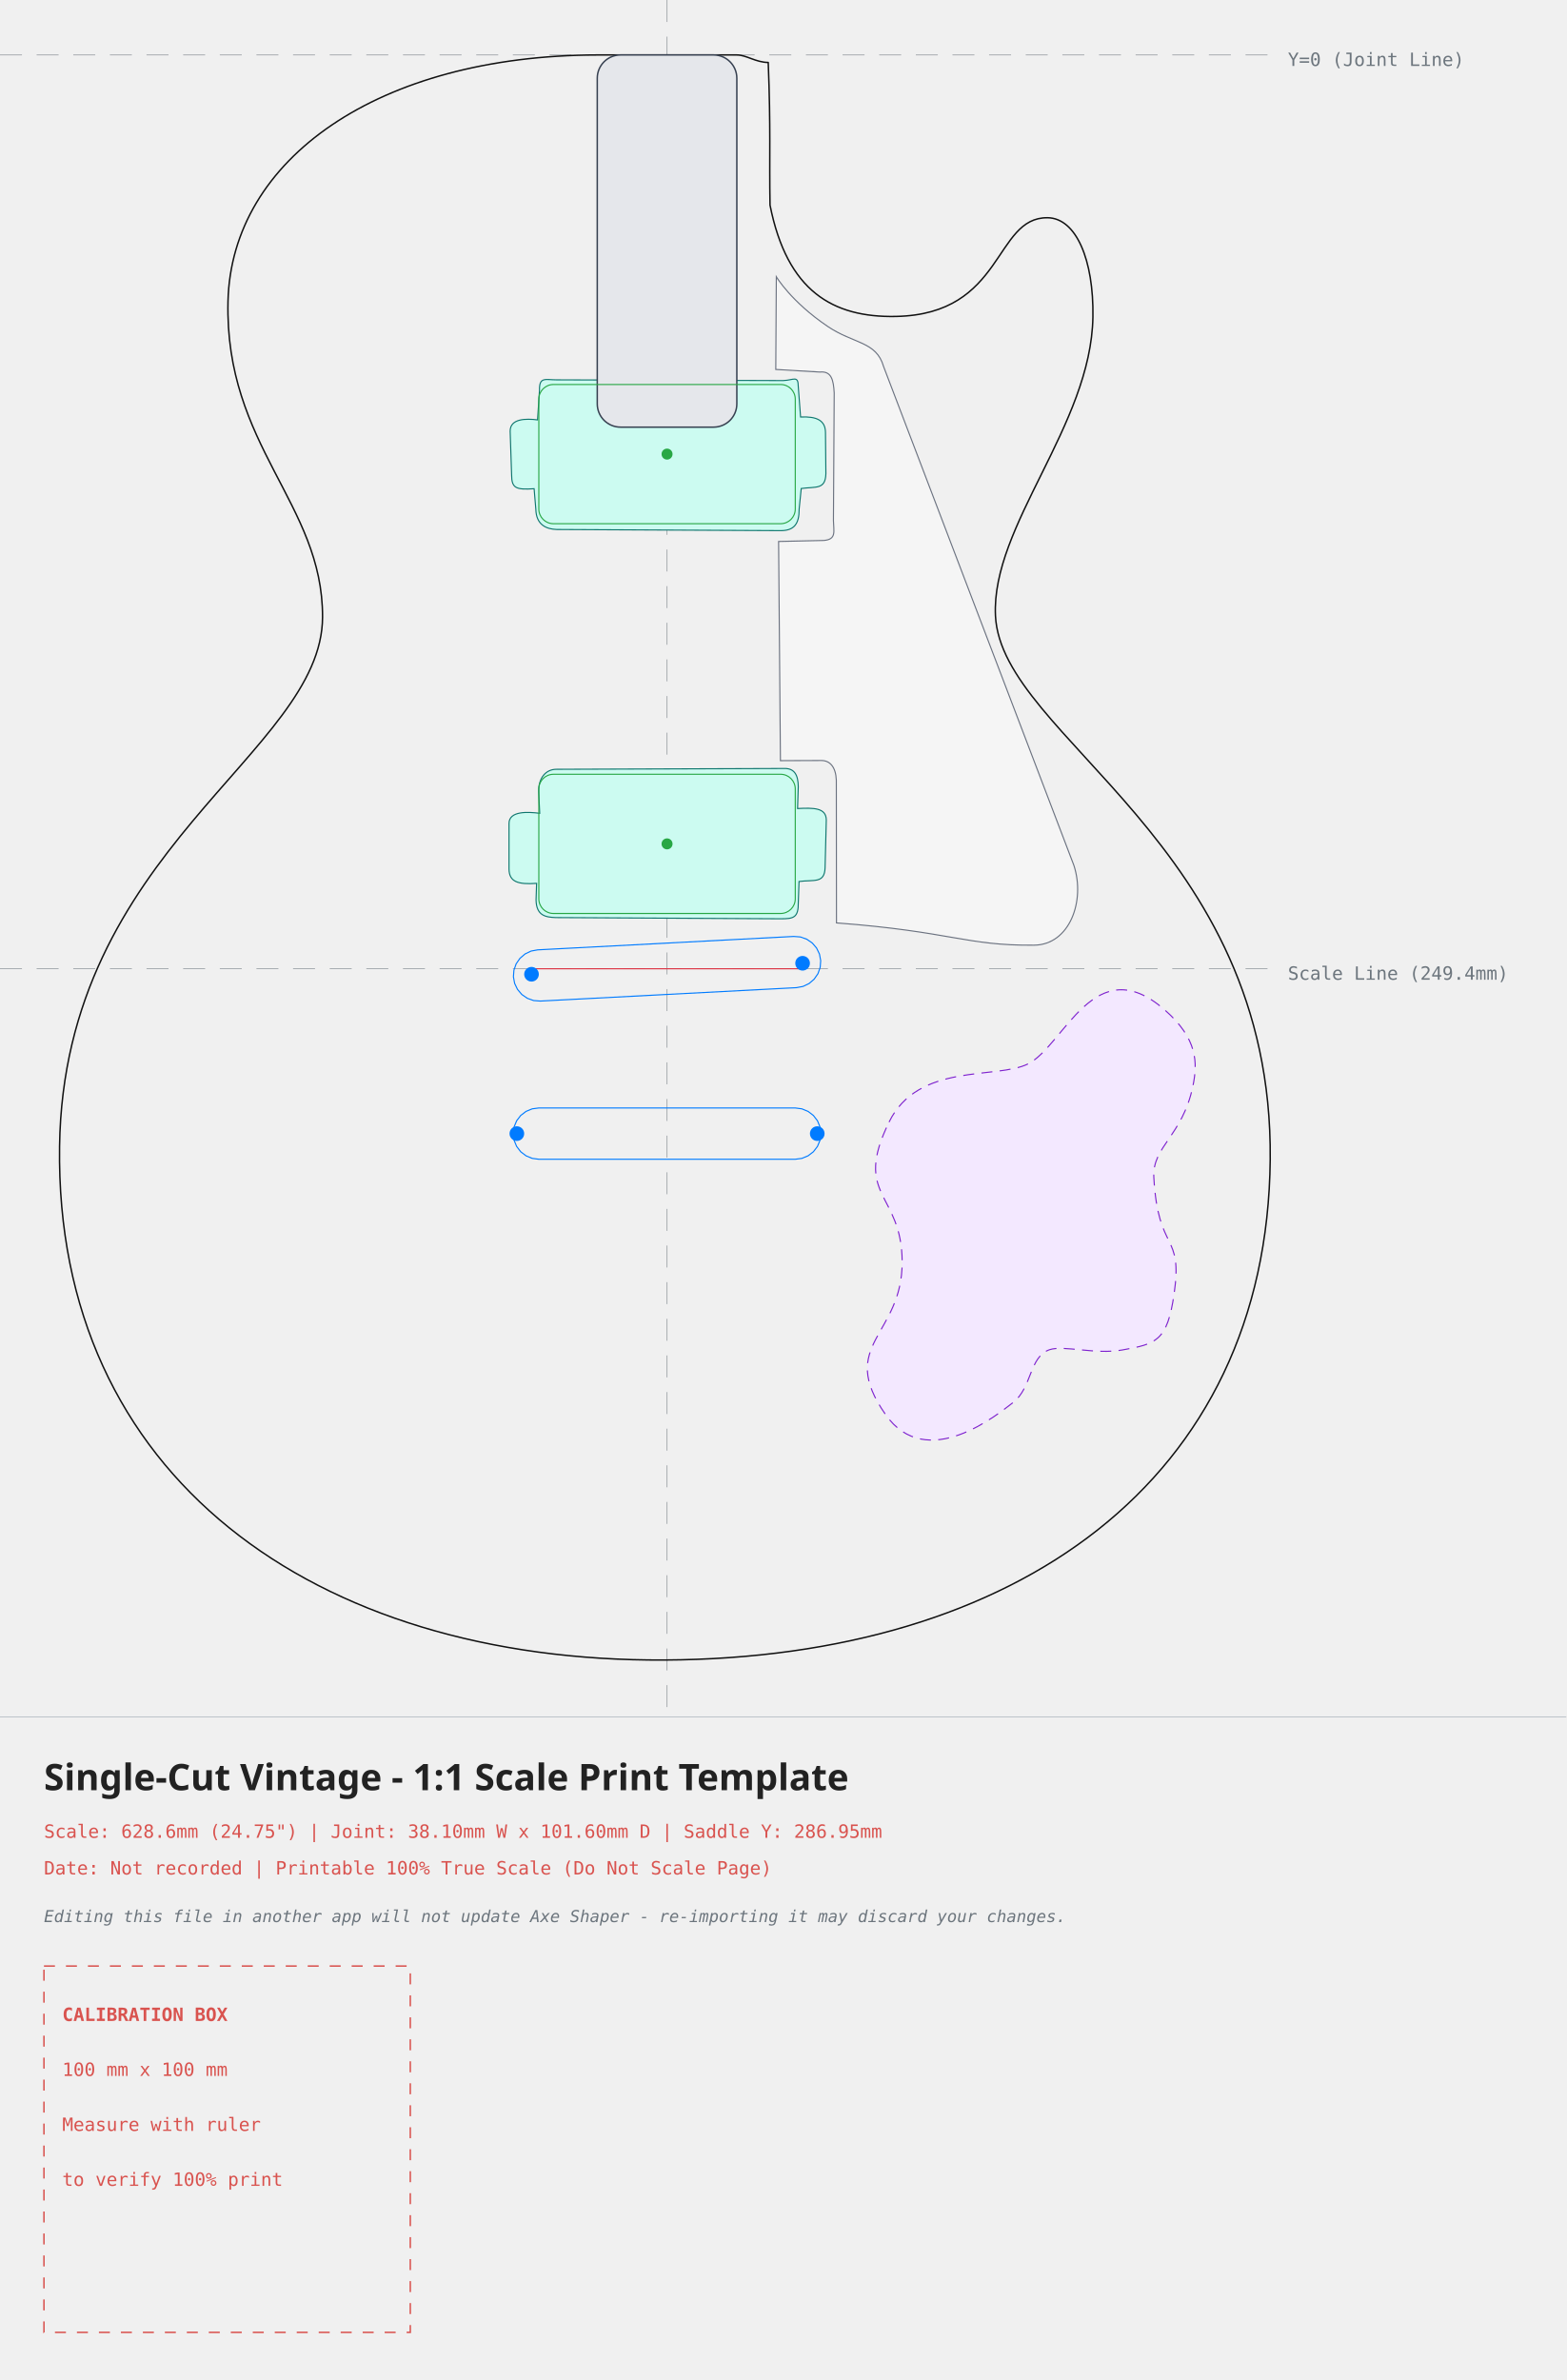
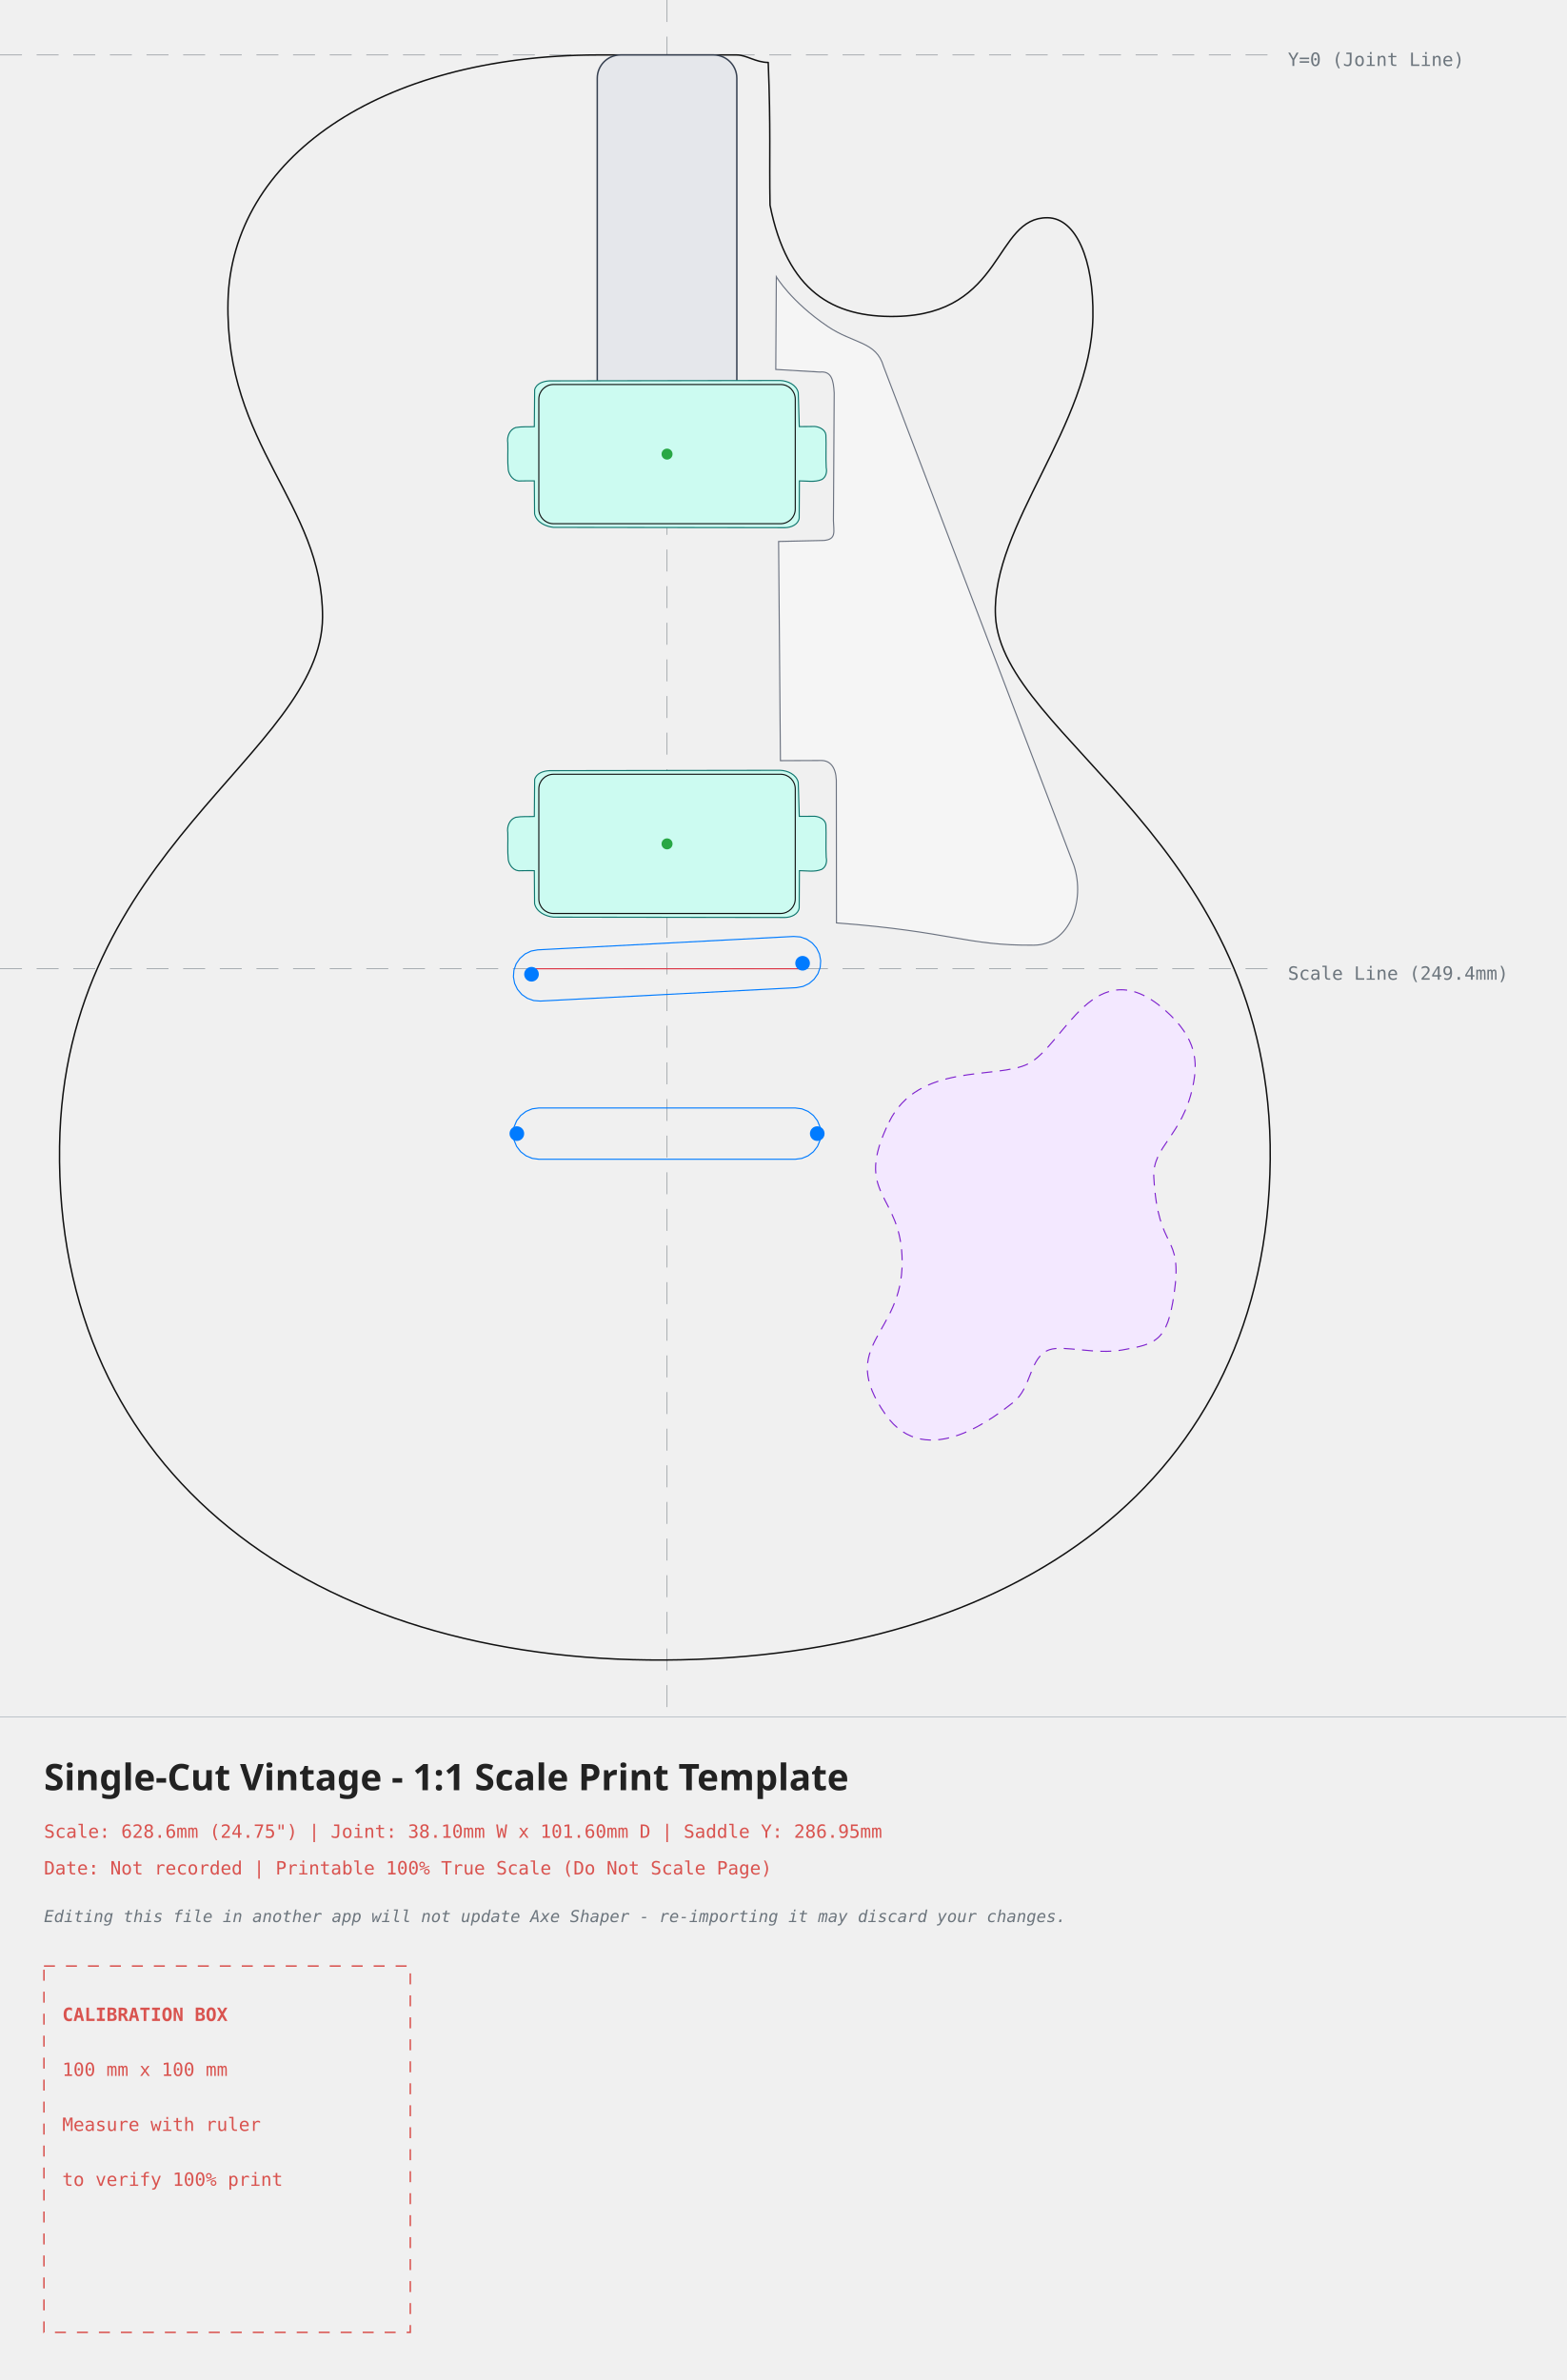
<svg xmlns="http://www.w3.org/2000/svg" width="427.56mm" height="649.69mm" viewBox="-182.09 -15.00 427.56 649.69">
  <style>
.outline{fill:none;stroke:#111;stroke-width:0.40;stroke-linecap:round;stroke-linejoin:round}
.edge-inset{fill:none;stroke:#555;stroke-width:0.30;stroke-dasharray:3 2}
.neck-pocket{fill:#e5e7eb;stroke:#374151;stroke-width:0.40}
- .pickup-rout{fill:none;stroke:#28a745;stroke-width:0.30}
+ .pickup-rout{fill:#ccfbf1;stroke:#0f766e;stroke-width:0.30}
+ .pickup-cover{fill:none;stroke:#111;stroke-width:0.30}
.bridge-rout{fill:none;stroke:#007bff;stroke-width:0.30}
.back-route{fill:#f3e8ff;stroke:#7e22ce;stroke-width:0.30;stroke-dasharray:3.00 2.00}
.front-route{fill:#ccfbf1;stroke:#0f766e;stroke-width:0.30}
.pickguard{fill:#fff;fill-opacity:0.35;stroke:#6b7280;stroke-width:0.30}
.center-axis{fill:none;stroke:#6c757d;stroke-width:0.20;stroke-dasharray:6 4;opacity:0.7}
.bridge-reference{fill:none;stroke:#dc3545;stroke-width:0.30}
.mounting-hole{fill:#007bff;stroke:none}
.calibration-box{fill:none;stroke:#d9534f;stroke-width:0.40;stroke-dasharray:3 3}
.band-rule{fill:none;stroke:#adb5bd;stroke-width:0.20}
.text-label{font-family:monospace,sans-serif;font-size:5px;fill:#d9534f}
.disclaimer-label{font-family:monospace,sans-serif;font-size:4.5px;font-style:italic;fill:#6c757d}
.axis-label{font-family:monospace,sans-serif;font-size:5px;fill:#6c757d}
.title-label{font-family:sans-serif;font-size:10px;font-weight:bold;fill:#222}
</style>
  <g id="guides">
    <line class="center-axis" x1="0" y1="-15.00" x2="0" y2="453.69" />
    <line class="center-axis" x1="-182.09" y1="0" x2="165.47" y2="0" />
    <text class="axis-label" x="169.47" y="3">Y=0 (Joint Line)</text>
    <line class="center-axis" x1="-182.09" y1="249.45" x2="165.47" y2="249.45" stroke="#007bff" />
    <text class="axis-label" x="169.47" y="252.45" fill="#007bff">Scale Line (249.4mm)</text>
  </g>
  <g id="back-routes">
    <path class="back-route" d="M 60.60 291.31 C 68.61 274.92, 89.91 279.75, 98.54 275.42 C 108.45 270.45, 116.69 243.83, 135.92 260.74 C 144.83 268.57, 144.89 275.12, 143.53 281.56 C 140.68 295.11, 132.42 297.97, 132.88 306.39 C 134.03 327.31, 140.90 321.17, 138.41 338.25 C 136.53 351.17, 133.51 351.87, 124.23 353.52 C 116.90 354.82, 108.31 352.17, 104.48 353.42 C 98.79 355.29, 99.70 363.88, 94.38 367.92 C 90.57 370.82, 70.87 387.25, 59.62 371.11 C 46.25 351.93, 64.25 349.73, 64.18 329.47 C 64.12 310.39, 50.62 311.71, 60.60 291.31 Z" />
  </g>
  <g id="body">
    <path class="outline" d="M -19.05 0.00 C -78.75 0.15, -118.90 28.39, -119.85 67.21 C -120.81 106.81, -93.94 122.39, -94.04 153.45 C -94.16 190.65, -164.70 216.79, -165.83 297.94 C -167.09 387.96, -96.33 438.69, -0.61 438.15 C 95.11 437.61, 163.82 389.41, 164.65 301.49 C 165.47 214.95, 91.28 186.54, 89.65 153.11 C 88.45 128.49, 115.77 101.13, 116.25 71.54 C 116.51 55.93, 111.65 44.53, 103.88 44.44 C 89.13 44.27, 92.22 70.81, 62.45 71.38 C 45.27 71.71, 32.77 64.53, 28.11 41.00 C 27.89 28.06, 28.33 20.13, 27.62 2.05 C 24.23 2.03, 21.64 0.00, 19.05 0.00 C 19.05 0.00, -19.05 0.00, -19.05 0.00 Z" />
  </g>
  <g id="pickguards">
    <path class="pickguard" style="fill:#ffffff" d="M 29.83 60.55 C 29.83 60.55, 33.81 67.32, 43.84 74.10 C 50.95 78.91, 57.13 78.14, 59.10 85.04 C 59.10 85.04, 111.06 221.24, 111.06 221.24 C 114.23 230.94, 109.90 242.92, 100.20 243.01 C 81.64 243.19, 77.61 239.30, 46.25 236.93 C 46.25 236.93, 46.21 198.00, 46.21 198.00 C 46.07 194.30, 44.42 192.61, 42.15 192.60 C 42.15 192.60, 30.95 192.64, 30.95 192.64 C 30.95 192.64, 30.45 132.81, 30.45 132.81 C 30.45 132.81, 42.84 132.53, 42.84 132.53 C 46.30 132.22, 45.48 130.09, 45.42 127.10 C 45.42 127.10, 45.63 92.27, 45.63 92.27 C 45.43 88.75, 44.91 86.24, 41.71 86.56 C 41.71 86.56, 29.68 85.85, 29.68 85.85 C 29.68 85.85, 29.83 60.55, 29.83 60.55 Z" />
  </g>
-   <g id="front-routes">
-     <path class="front-route" d="M -30.22 88.69 C -30.22 88.69, 31.69 88.89, 31.69 88.89 C 34.60 88.78, 35.79 87.36, 35.82 90.51 C 35.82 90.51, 36.45 98.83, 36.45 98.83 C 40.78 98.63, 43.23 99.70, 43.25 103.09 C 43.25 103.09, 43.36 114.30, 43.36 114.30 C 43.23 118.70, 40.72 117.81, 36.63 118.35 C 36.63 118.35, 36.06 123.96, 36.06 123.96 C 36.09 128.13, 34.60 129.85, 31.04 129.85 C 31.04 129.85, -30.15 129.54, -30.15 129.54 C -32.96 129.43, -35.73 128.28, -35.82 124.00 C -35.82 124.00, -36.29 118.41, -36.29 118.41 C -41.33 118.76, -42.41 118.22, -42.43 114.66 C -42.43 114.66, -42.83 102.72, -42.83 102.72 C -42.85 99.21, -38.47 99.23, -35.35 99.62 C -35.35 99.62, -34.82 91.48, -34.82 91.48 C -34.91 87.78, -33.14 88.69, -30.22 88.69 Z" />
-     <path class="front-route" d="M -30.22 195.00 C -30.22 195.00, 31.89 194.78, 31.89 194.78 C 34.80 194.67, 35.79 196.58, 35.82 199.73 C 35.82 199.73, 35.63 205.71, 35.63 205.71 C 39.96 205.50, 43.45 205.46, 43.47 208.85 C 43.47 208.85, 43.14 221.85, 43.14 221.85 C 43.01 226.25, 40.13 225.09, 36.03 225.63 C 36.03 225.63, 35.83 231.34, 35.83 231.34 C 35.87 235.51, 34.60 235.81, 31.04 235.81 C 31.04 235.81, -30.40 235.48, -30.40 235.48 C -33.20 235.37, -35.67 234.95, -35.76 230.68 C -35.76 230.68, -35.61 226.14, -35.61 226.14 C -40.65 226.49, -43.12 225.77, -43.14 222.20 C -43.14 222.20, -43.14 209.80, -43.14 209.80 C -43.16 206.28, -37.88 206.62, -34.76 207.01 C -34.76 207.01, -35.04 201.14, -35.04 201.14 C -35.14 197.45, -33.14 195.00, -30.22 195.00 Z" />
-   </g>
  <g id="neck-pocket">
    <rect class="neck-pocket" x="-19.05" y="0" width="38.10" height="101.60" rx="6.35" />
  </g>
  <g id="pickups">
    <g transform="rotate(0.00 0.00 108.96)">
-       <rect class="pickup-rout" x="-35.00" y="89.96" width="70.00" height="38.00" rx="4.00" />
+       <path class="pickup-rout" d="M -32.15 88.97 C -33.74 89.06, -35.70 89.65, -36.14 91.40 C -36.14 91.40, -36.23 101.47, -36.23 101.47 C -37.92 101.56, -39.65 101.40, -41.32 101.71 C -43.03 102.27, -43.77 104.28, -43.47 105.94 C -43.39 108.39, -43.60 110.86, -43.34 113.30 C -43.07 114.88, -41.74 116.50, -39.99 116.29 C -38.74 116.24, -37.48 116.27, -36.23 116.27 C -36.23 116.27, -36.16 125.27, -36.16 125.27 C -35.63 127.59, -33.15 128.73, -30.99 128.96 C -30.99 128.96, 32.28 129.04, 32.28 129.04 C 33.88 128.99, 35.81 128.21, 36.07 126.44 C 36.07 126.44, 36.13 116.27, 36.13 116.27 C 38.15 116.27, 40.29 116.71, 42.22 115.91 C 43.38 115.29, 43.72 113.85, 43.45 112.65 C 43.29 109.67, 43.49 106.68, 43.36 103.70 C 43.17 102.27, 41.58 101.51, 40.27 101.41 C 38.89 101.41, 37.50 101.48, 36.10 101.45 C 36.10 101.45, 35.81 92.15, 35.81 92.15 C 35.30 89.99, 32.92 88.95, 30.88 88.87 C 30.88 88.87, -32.15 88.97, -32.15 88.97 Z" />
+       <rect class="pickup-cover" x="-35.00" y="89.96" width="70.00" height="38.00" rx="4.00" ry="4.00" />
      <circle cx="0.00" cy="108.96" r="1.5" fill="#28a745" />
    </g>
    <g transform="rotate(0.00 0.00 215.36)">
-       <rect class="pickup-rout" x="-35.00" y="196.36" width="70.00" height="38.00" rx="4.00" />
+       <path class="pickup-rout" d="M -32.15 195.38 C -33.74 195.46, -35.70 196.06, -36.14 197.81 C -36.14 197.81, -36.23 207.88, -36.23 207.88 C -37.92 207.96, -39.65 207.81, -41.32 208.11 C -43.03 208.68, -43.77 210.68, -43.47 212.35 C -43.39 214.80, -43.60 217.27, -43.34 219.71 C -43.07 221.29, -41.74 222.90, -39.99 222.69 C -38.74 222.65, -37.48 222.67, -36.23 222.67 C -36.23 222.67, -36.16 231.68, -36.16 231.68 C -35.63 233.99, -33.15 235.14, -30.99 235.36 C -30.99 235.36, 32.28 235.45, 32.28 235.45 C 33.88 235.40, 35.81 234.62, 36.07 232.84 C 36.07 232.84, 36.13 222.67, 36.13 222.67 C 38.15 222.68, 40.29 223.11, 42.22 222.32 C 43.38 221.70, 43.72 220.26, 43.45 219.05 C 43.29 216.07, 43.49 213.09, 43.36 210.11 C 43.17 208.67, 41.58 207.91, 40.27 207.82 C 38.89 207.81, 37.50 207.88, 36.10 207.85 C 36.10 207.85, 35.81 198.56, 35.81 198.56 C 35.30 196.40, 32.92 195.35, 30.88 195.28 C 30.88 195.28, -32.15 195.38, -32.15 195.38 Z" />
+       <rect class="pickup-cover" x="-35.00" y="196.36" width="70.00" height="38.00" rx="4.00" ry="4.00" />
      <circle cx="0.00" cy="215.36" r="1.5" fill="#28a745" />
    </g>
  </g>
  <g id="bridge">
    <path class="bridge-rout" d="M -41.94 251.65 L -41.80 249.83 L -41.19 248.10 L -40.15 246.60 L -38.76 245.41 L -37.12 244.62 L -35.32 244.29 L 34.59 240.63 L 36.41 240.77 L 38.13 241.38 L 39.64 242.42 L 40.82 243.80 L 41.61 245.45 L 41.94 247.25 L 41.80 249.07 L 41.19 250.80 L 40.15 252.30 L 38.76 253.49 L 37.12 254.27 L 35.32 254.61 L -34.59 258.27 L -36.41 258.13 L -38.13 257.52 L -39.64 256.48 L -40.82 255.09 L -41.61 253.44 Z" />
    <path class="bridge-rout" d="M -42.00 294.45 L -41.76 292.64 L -41.06 290.95 L -39.95 289.50 L -38.50 288.39 L -36.81 287.69 L -35.00 287.45 L 35.00 287.45 L 36.81 287.69 L 38.50 288.39 L 39.95 289.50 L 41.06 290.95 L 41.76 292.64 L 42.00 294.45 L 41.76 296.26 L 41.06 297.95 L 39.95 299.40 L 38.50 300.51 L 36.81 301.21 L 35.00 301.45 L -35.00 301.45 L -36.81 301.21 L -38.50 300.51 L -39.95 299.40 L -41.06 297.95 L -41.76 296.26 Z" />
    <line class="bridge-reference" x1="-37.00" y1="249.45" x2="37.00" y2="249.45" />
    <circle class="mounting-hole" cx="-37.00" cy="250.95" r="2" />
    <circle class="mounting-hole" cx="37.00" cy="247.95" r="2" />
    <circle class="mounting-hole" cx="-41.00" cy="294.45" r="2" />
    <circle class="mounting-hole" cx="41.00" cy="294.45" r="2" />
  </g>
  <g id="information-band">
    <line class="band-rule" x1="-182.09" y1="453.69" x2="245.47" y2="453.69" />
    <text class="title-label" x="-170.09" y="473.69">Single-Cut Vintage - 1:1 Scale Print Template</text>
    <text class="text-label" x="-170.09" y="486.69">Scale: 628.6mm (24.75") | Joint: 38.10mm W x 101.60mm D | Saddle Y: 286.95mm</text>
    <text class="text-label" x="-170.09" y="496.69">Date: Not recorded | Printable 100% True Scale (Do Not Scale Page)</text>
    <text class="disclaimer-label" x="-170.09" y="509.69">Editing this file in another app will not update Axe Shaper - re-importing it may discard your changes.</text>
    <g id="calibration" transform="translate(-170.09 521.69)">
      <rect class="calibration-box" x="0" y="0" width="100" height="100" />
      <text class="text-label" x="5" y="15" font-weight="bold">CALIBRATION BOX</text>
      <text class="text-label" x="5" y="30">100 mm x 100 mm</text>
      <text class="text-label" x="5" y="45">Measure with ruler</text>
      <text class="text-label" x="5" y="60">to verify 100% print</text>
    </g>
  </g>
</svg>
